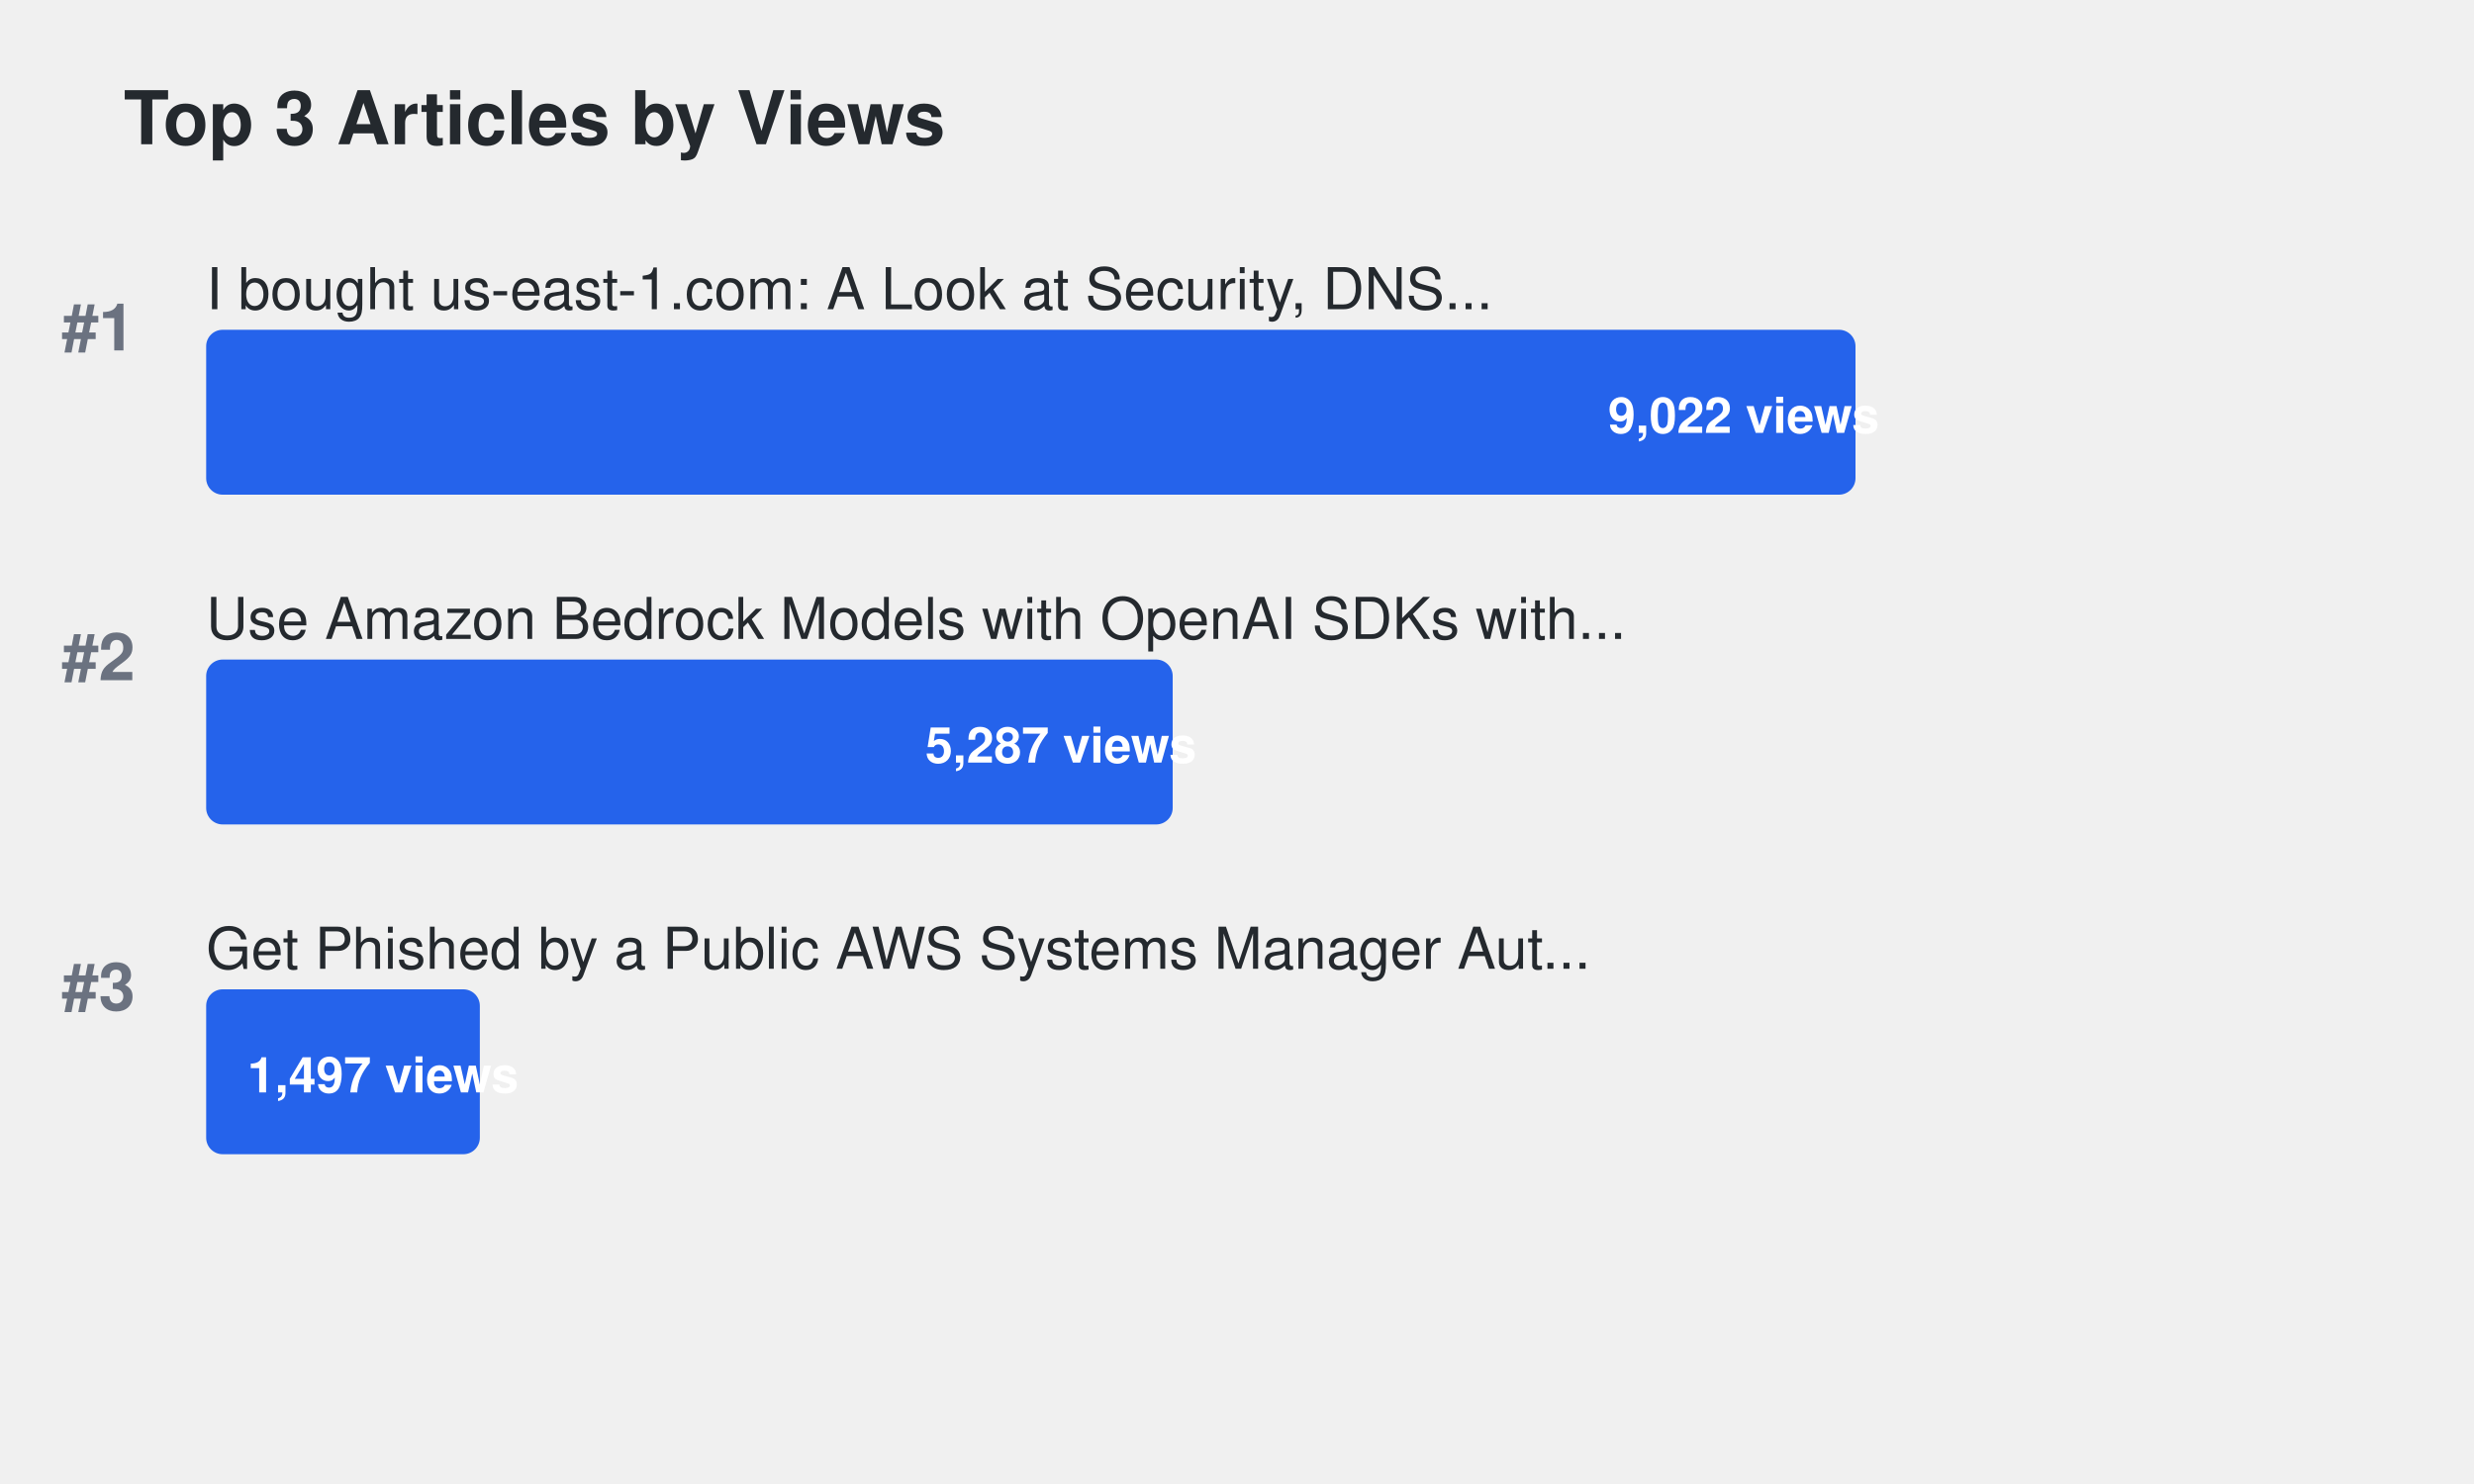
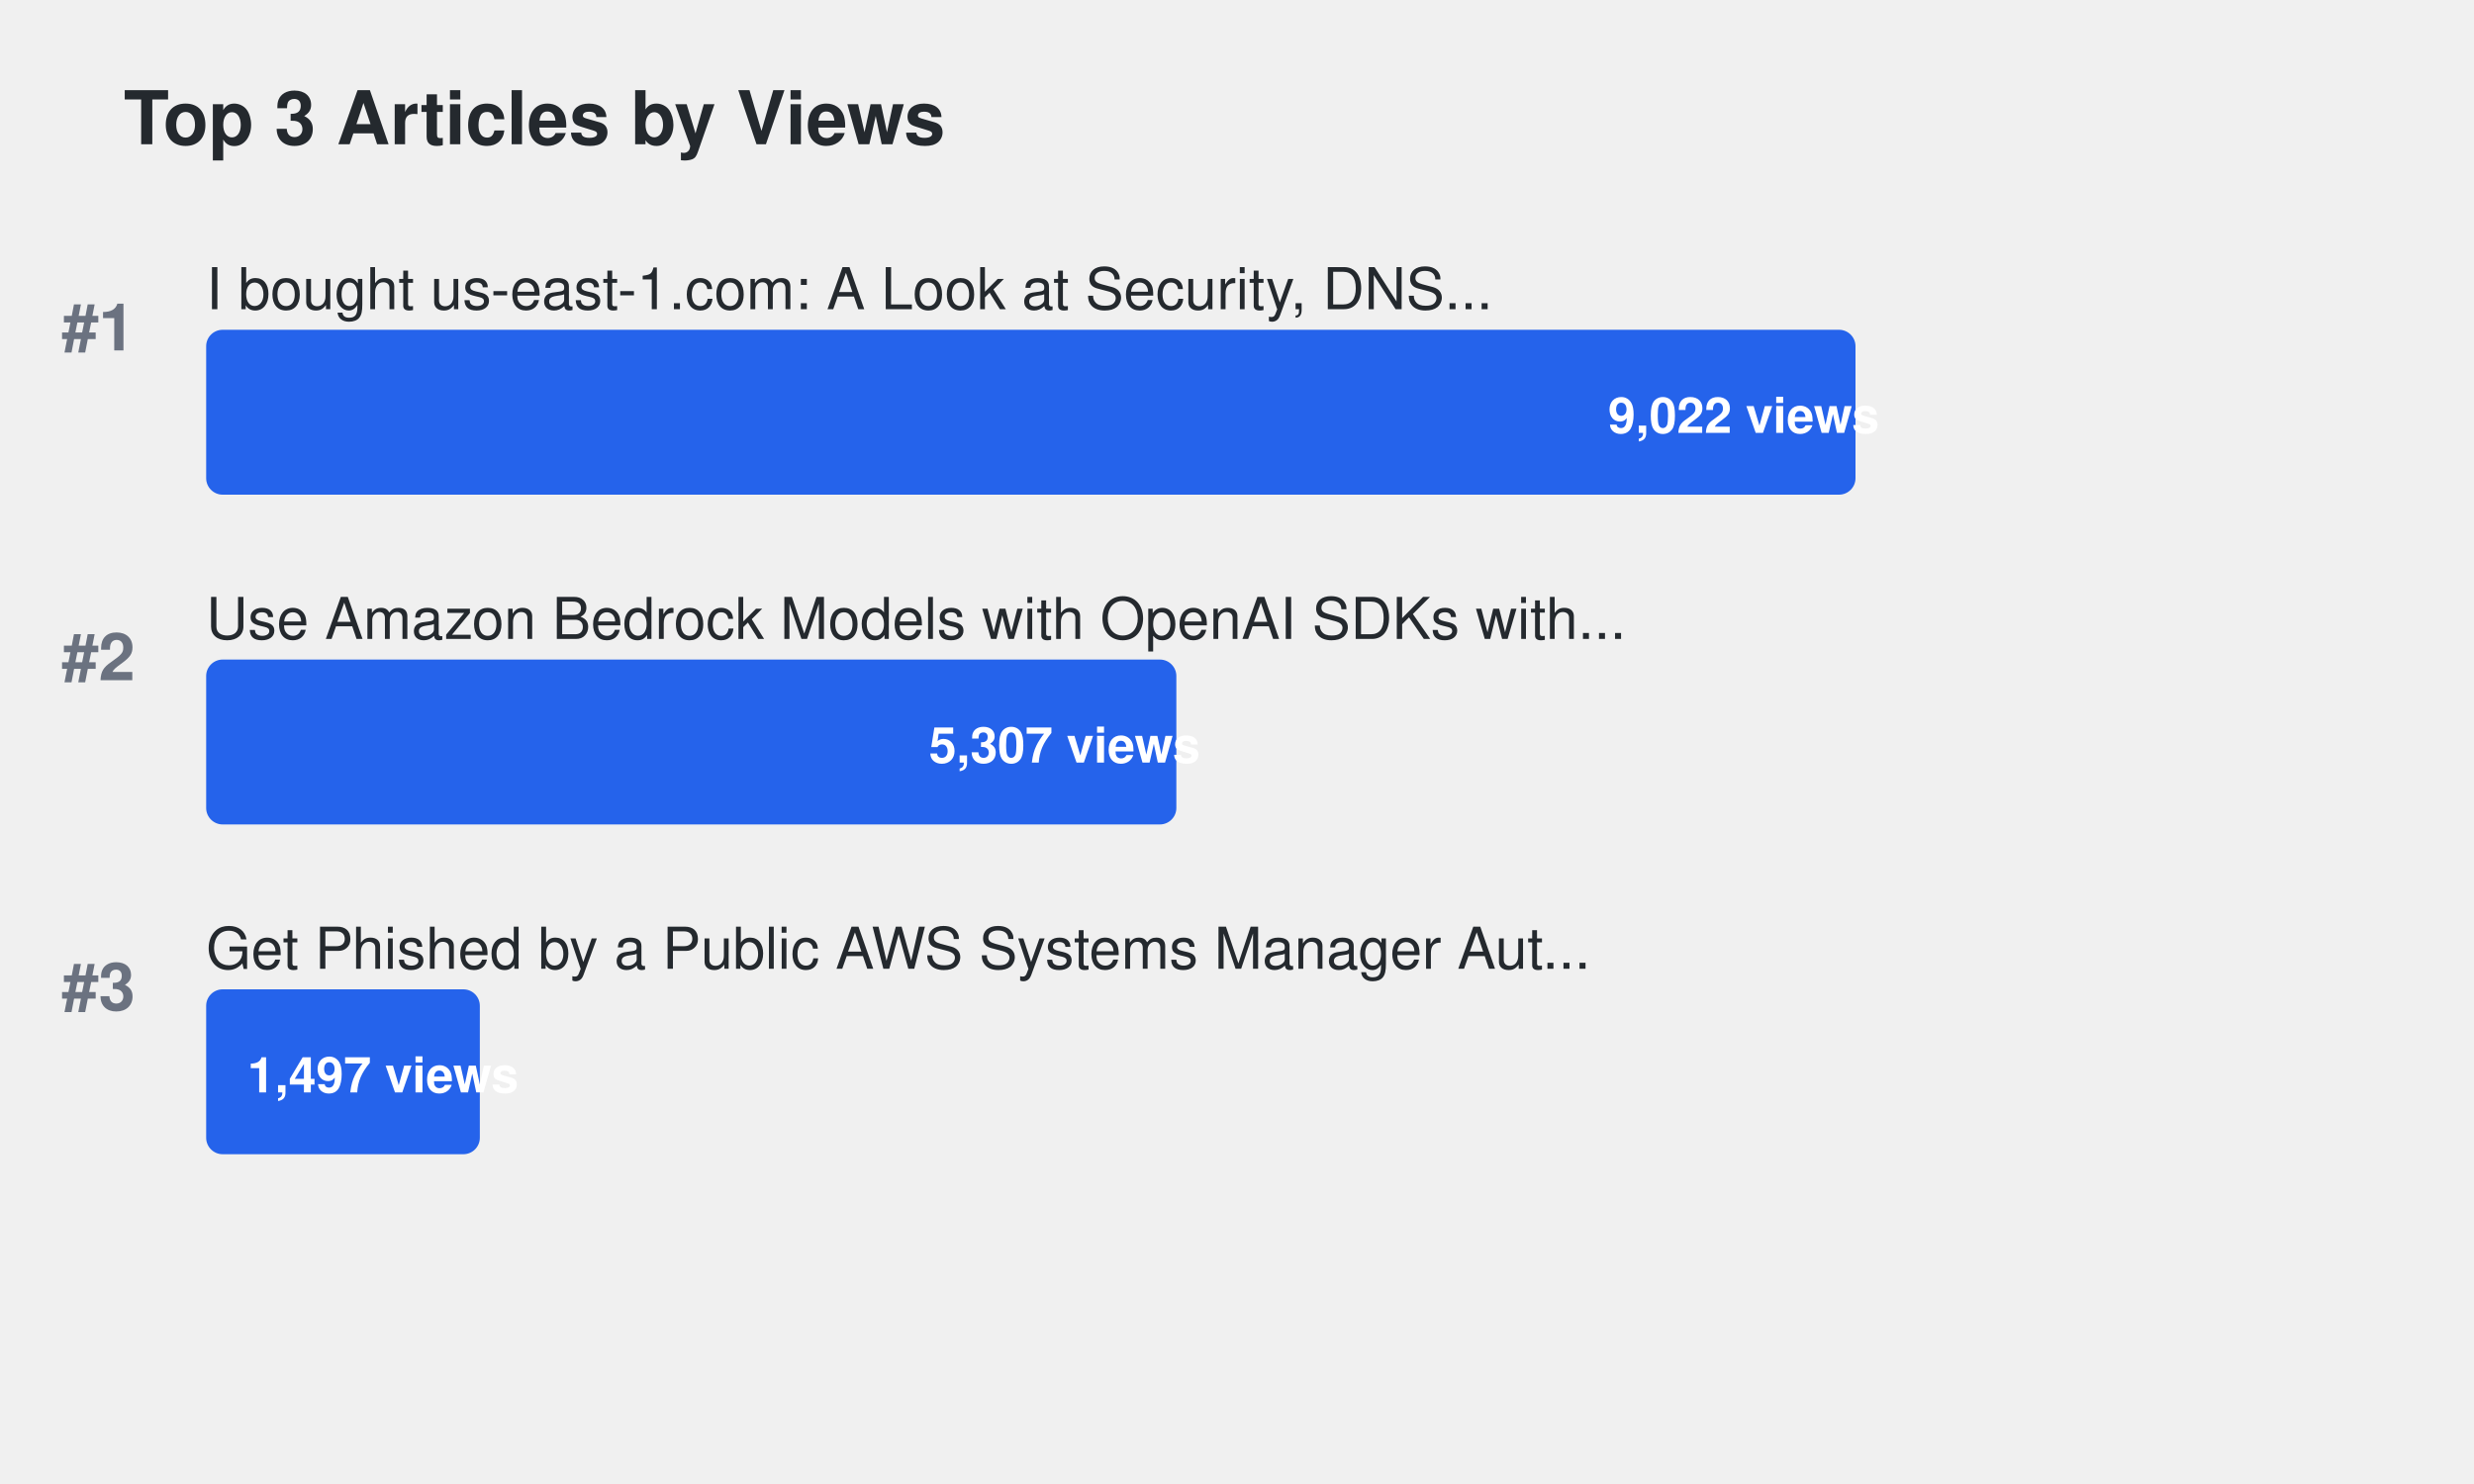
<svg xmlns="http://www.w3.org/2000/svg" width="600" height="360">
  <defs>
    <style>
.title { font-family: -apple-system, BlinkMacSystemFont, "Segoe UI", Helvetica, Arial, sans-serif; font-size: 18px; font-weight: 600; fill: #24292e; }
.article-title { font-family: -apple-system, BlinkMacSystemFont, "Segoe UI", Helvetica, Arial, sans-serif; font-size: 14px; font-weight: 500; fill: #24292e; }
.metric-value { font-family: -apple-system, BlinkMacSystemFont, "Segoe UI", Helvetica, Arial, sans-serif; font-size: 12px; font-weight: 600; fill: #ffffff; }
.rank { font-family: -apple-system, BlinkMacSystemFont, "Segoe UI", Helvetica, Arial, sans-serif; font-size: 16px; font-weight: 700; fill: #6b7280; }
.bar { rx: 4; ry: 4; }
.bar:hover { opacity: 0.8; cursor: pointer; }
a { text-decoration: none; }
a:hover .article-title { fill: #0969da; text-decoration: underline; }
a:hover .bar { opacity: 0.9; }
</style>
  </defs>
  <text x="30" y="35" class="title">Top 3 Articles by Views</text>
  <text x="15" y="85" class="rank">#1</text>
  <a href="https://dev.to/aws-builders/i-bought-us-east-1com-a-look-at-security-dns-traffic-and-protecting-aws-users-15ng" target="_blank">
    <text x="50" y="75" class="article-title">I bought us-east-1.com: A Look at Security, DNS...</text>
    <rect x="50" y="80" width="400.0" height="40" fill="#2563eb" class="bar">
</rect>
    <text x="390.0" y="105" class="metric-value" fill="#ffffff">9,022 views</text>
  </a>
  <text x="15" y="165" class="rank">#2</text>
  <a href="https://dev.to/aws-builders/use-amazon-bedrock-models-via-an-openai-api-compatible-serverless-endpoint-now-without-fixed-cost-5hf5" target="_blank">
    <text x="50" y="155" class="article-title">Use Amazon Bedrock Models with OpenAI SDKs with...</text>
-     <rect x="50" y="160" width="234.405" height="40" fill="#2563eb" class="bar">
+     <rect x="50" y="160" width="235.292" height="40" fill="#2563eb" class="bar">
</rect>
-     <text x="224.405" y="185" class="metric-value" fill="#ffffff">5,287 views</text>
+     <text x="225.292" y="185" class="metric-value" fill="#ffffff">5,307 views</text>
  </a>
  <text x="15" y="245" class="rank">#3</text>
  <a href="https://dev.to/aws-builders/get-phished-by-a-public-aws-systems-manager-automation-document-2die" target="_blank">
    <text x="50" y="235" class="article-title">Get Phished by a Public AWS Systems Manager Aut...</text>
    <rect x="50" y="240" width="66.371" height="40" fill="#2563eb" class="bar">
</rect>
    <text x="60" y="265" class="metric-value" fill="#24292e">1,497 views</text>
  </a>
</svg>
